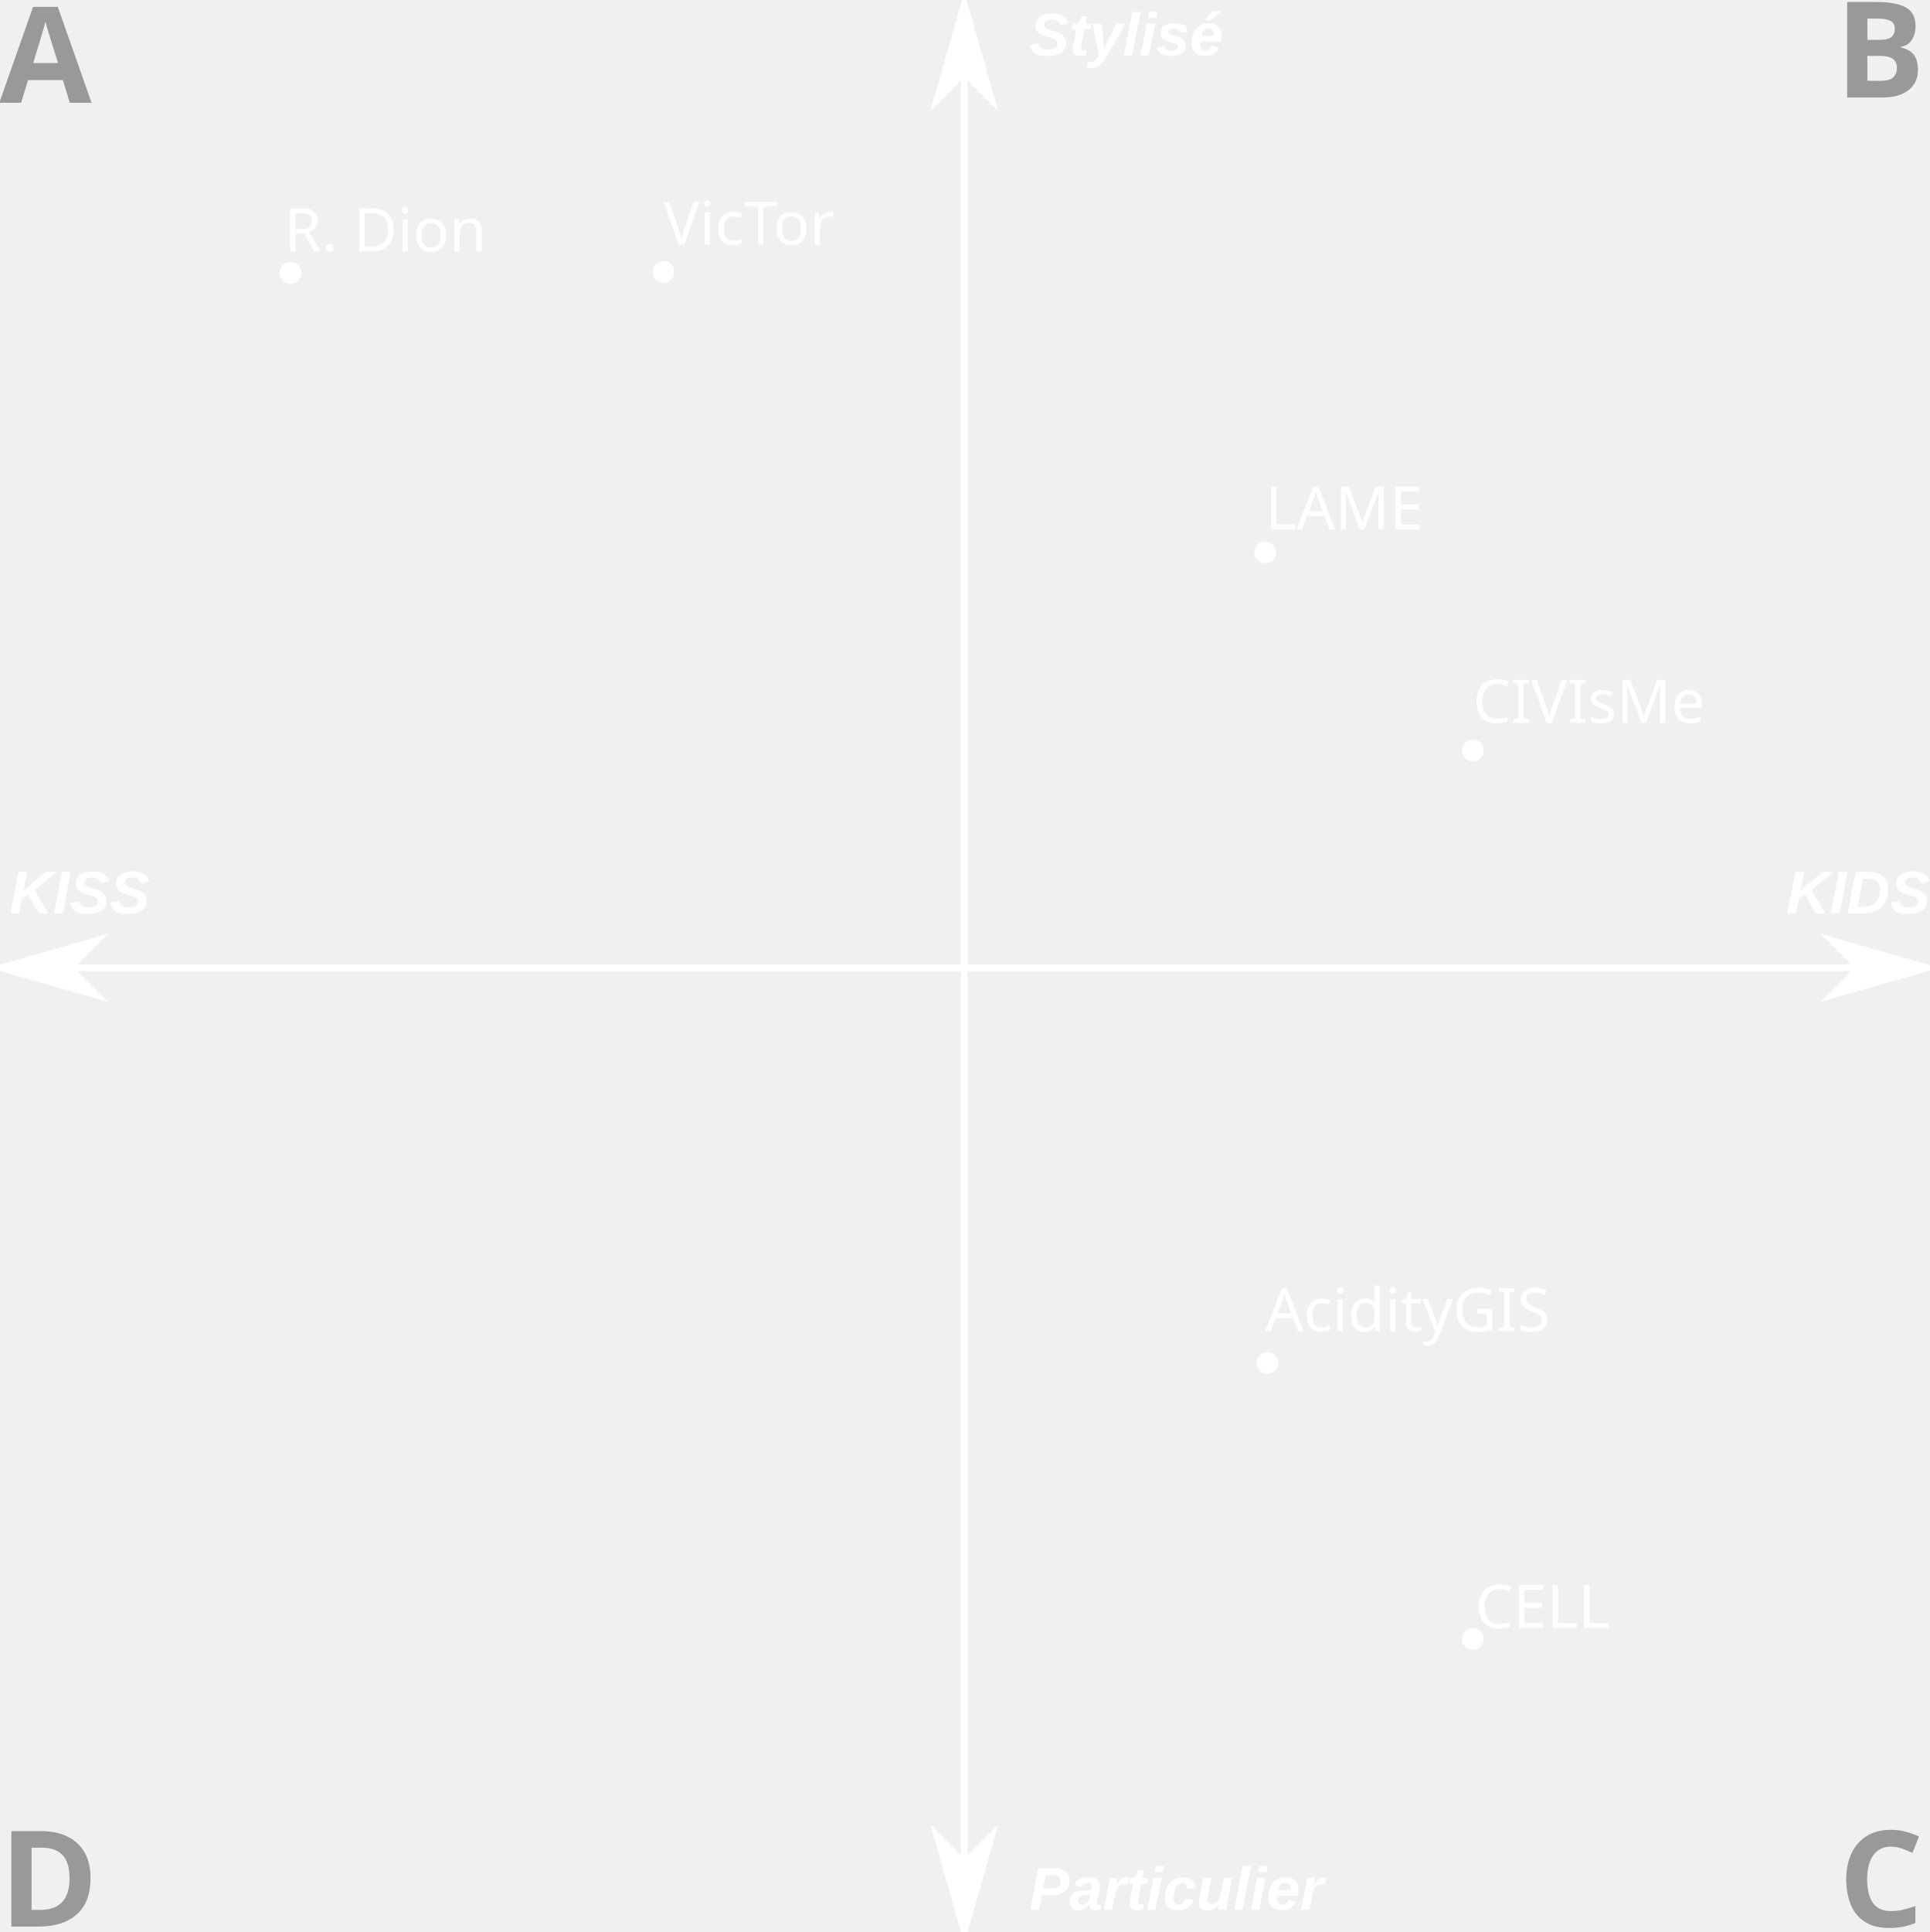
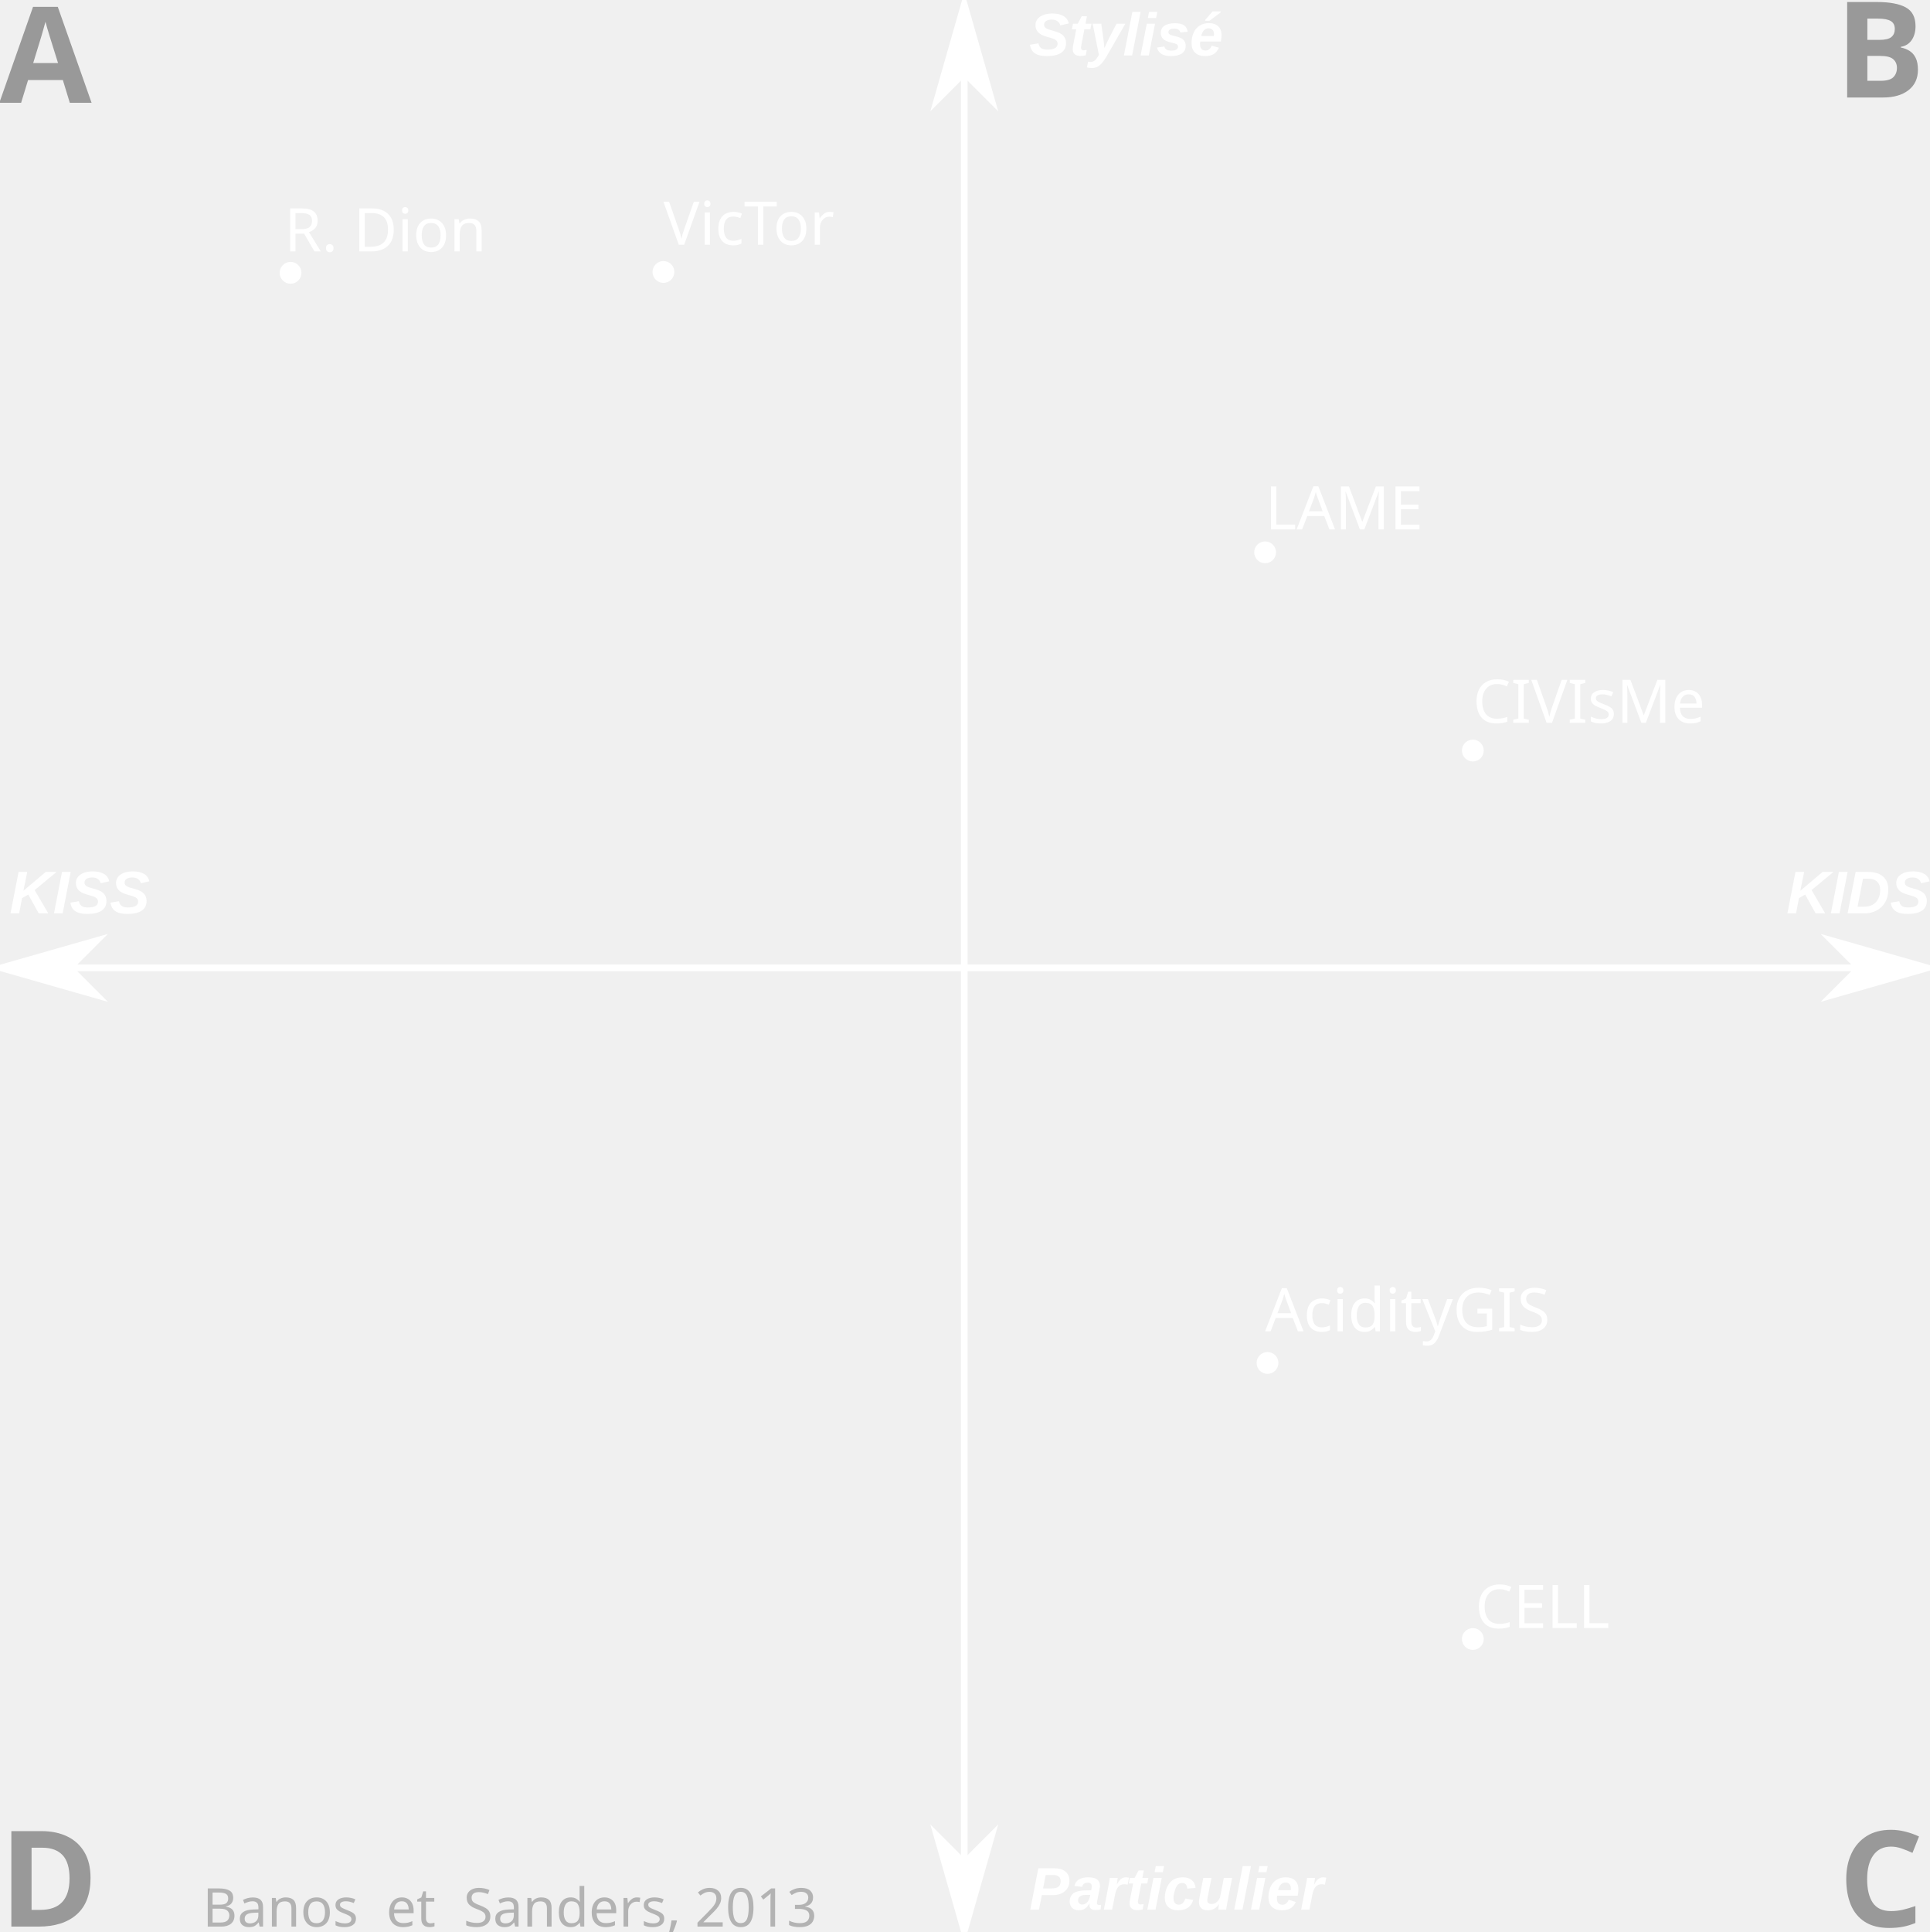
<svg xmlns="http://www.w3.org/2000/svg" width="577.242" height="577.84" id="svg2" version="1.1">
  <defs id="defs4">
    <marker orient="auto" refY="0" refX="0" id="Arrow1Lend" style="overflow:visible">
      <path id="path3782" d="M 0,0 5,-5 -12.5,0 5,5 0,0 z" style="fill-rule:evenodd;stroke:#000000;stroke-width:1pt" transform="matrix(-0.8,0,0,-0.8,-10,0)" />
    </marker>
    <marker orient="auto" refY="0" refX="0" id="Arrow1Lstart" style="overflow:visible">
      <path id="path3779" d="M 0,0 5,-5 -12.5,0 5,5 0,0 z" style="fill-rule:evenodd;stroke:#000000;stroke-width:1pt" transform="matrix(0.8,0,0,0.8,10,0)" />
    </marker>
    <marker orient="auto" refY="0" refX="0" id="Arrow1Lstarta" style="overflow:visible">
      <path id="path3940" d="M 0,0 5,-5 -12.5,0 5,5 0,0 z" style="stroke:#ffffff;stroke-width:1pt;fill:#ffffff;fill-rule:evenodd" transform="matrix(0.8,0,0,0.8,10,0)" />
    </marker>
    <marker orient="auto" refY="0" refX="0" id="Arrow1Lendj" style="overflow:visible">
      <path id="path3943" d="M 0,0 5,-5 -12.5,0 5,5 0,0 z" style="stroke:#ffffff;stroke-width:1pt;fill:#ffffff;fill-rule:evenodd" transform="matrix(-0.8,0,0,-0.8,-10,0)" />
    </marker>
    <marker orient="auto" refY="0" refX="0" id="Arrow1Lstarth" style="overflow:visible">
      <path id="path4078" d="M 0,0 5,-5 -12.5,0 5,5 0,0 z" style="stroke:#ffffff;stroke-width:1pt;fill:#ffffff;fill-rule:evenodd" transform="matrix(0.8,0,0,0.8,10,0)" />
    </marker>
    <marker orient="auto" refY="0" refX="0" id="Arrow1LendM" style="overflow:visible">
      <path id="path4081" d="M 0,0 5,-5 -12.5,0 5,5 0,0 z" style="stroke:#ffffff;stroke-width:1pt;fill:#ffffff;fill-rule:evenodd" transform="matrix(-0.8,0,0,-0.8,-10,0)" />
    </marker>
  </defs>
  <g id="layer1" transform="translate(-90.09889,-123.5941)">
    <path style="stroke-linejoin:miter;marker-end:url(#Arrow1LendM);stroke-opacity:1;marker-start:url(#Arrow1Lstarth);stroke:#ffffff;stroke-linecap:butt;stroke-miterlimit:4;stroke-dasharray:none;stroke-width:2;fill:#ffffff" d="m 378.571,125.219 0,575.714" id="path2987" />
    <path style="stroke-linejoin:miter;marker-end:url(#Arrow1Lendj);stroke-opacity:1;marker-start:url(#Arrow1Lstarta);stroke:#ffffff;stroke-linecap:butt;stroke-miterlimit:4;stroke-dasharray:none;stroke-width:2;fill:#ffffff" d="m 90.714,413.076 575.714,0" id="path2987-5" />
    <text xml:space="preserve" style="font-size:18px;font-style:normal;font-weight:normal;line-height:125%;letter-spacing:0px;word-spacing:0px;fill:#ffffff;fill-opacity:1;stroke:none;font-family:Sans" x="624.511" y="396.773" id="text4773">
      <tspan id="tspan4775" x="624.511" y="396.773" style="font-style:italic;font-variant:normal;font-weight:bold;font-stretch:normal;font-family:Liberation Sans;-inkscape-font-specification:Liberation Sans Bold Italic;fill:#ffffff">KIDS</tspan>
    </text>
    <text xml:space="preserve" style="font-size:18px;font-style:normal;font-weight:normal;line-height:125%;letter-spacing:0px;word-spacing:0px;fill:#ffffff;fill-opacity:1;stroke:none;font-family:Sans" x="92.934" y="396.773" id="text4777">
      <tspan id="tspan4779" x="92.934" y="396.773" style="font-style:italic;font-variant:normal;font-weight:bold;font-stretch:normal;font-family:Liberation Sans;-inkscape-font-specification:Liberation Sans Bold Italic;fill:#ffffff">KISS</tspan>
    </text>
    <text xml:space="preserve" style="font-size:18px;font-style:normal;font-weight:normal;line-height:125%;letter-spacing:0px;word-spacing:0px;fill:#ffffff;fill-opacity:1;stroke:none;font-family:Sans" x="398" y="140.194" id="text4785">
      <tspan id="tspan4787" x="398" y="140.194" style="font-style:italic;font-variant:normal;font-weight:bold;font-stretch:normal;font-family:Liberation Sans;-inkscape-font-specification:Liberation Sans Bold Italic;fill:#ffffff">Stylisé</tspan>
    </text>
    <text xml:space="preserve" style="font-size:18px;font-style:normal;font-weight:normal;line-height:125%;letter-spacing:0px;word-spacing:0px;fill:#ffffff;fill-opacity:1;stroke:none;font-family:Sans" x="398" y="694.768" id="text4789">
      <tspan id="tspan4791" x="398" y="694.768" style="font-style:italic;font-variant:normal;font-weight:bold;font-stretch:normal;font-family:Liberation Sans;-inkscape-font-specification:Liberation Sans Bold Italic;fill:#ffffff">Particulier</tspan>
    </text>
    <text xml:space="preserve" style="font-size:18px;font-style:normal;font-weight:normal;line-height:125%;letter-spacing:0px;word-spacing:0px;fill:#000000;fill-opacity:1;stroke:none;font-family:Sans" x="89.904" y="154.337" id="text4794">
      <tspan id="tspan4796" x="89.904" y="154.337" style="font-size:40px;font-weight:bold;fill:#999999;-inkscape-font-specification:Sans Bold">A</tspan>
    </text>
    <text xml:space="preserve" style="font-size:18px;font-style:normal;font-weight:normal;line-height:125%;letter-spacing:0px;word-spacing:0px;fill:#000000;fill-opacity:1;stroke:none;font-family:Sans" x="639.1" y="152.754" id="text4794-3">
      <tspan id="tspan4796-5" x="639.1" y="152.754" style="font-size:40px;font-weight:bold;fill:#999999;-inkscape-font-specification:Sans Bold">B</tspan>
    </text>
    <text xml:space="preserve" style="font-size:18px;font-style:normal;font-weight:normal;line-height:125%;letter-spacing:0px;word-spacing:0px;fill:#000000;fill-opacity:1;stroke:none;font-family:Sans" x="640.11" y="699.819" id="text4794-0">
      <tspan id="tspan4796-9" x="640.11" y="699.819" style="font-size:40px;font-weight:bold;fill:#999999;-inkscape-font-specification:Sans Bold">C</tspan>
    </text>
    <text xml:space="preserve" style="font-size:18px;font-style:normal;font-weight:normal;line-height:125%;letter-spacing:0px;word-spacing:0px;fill:#000000;fill-opacity:1;stroke:none;font-family:Sans" x="89.904" y="699.819" id="text4794-0-3">
      <tspan id="tspan4796-9-8" x="89.904" y="699.819" style="font-size:40px;font-weight:bold;fill:#999999;-inkscape-font-specification:Sans Bold">D</tspan>
    </text>
+     <text xml:space="preserve" style="font-size:40px;font-style:normal;font-weight:normal;line-height:125%;letter-spacing:0px;word-spacing:0px;fill:#000000;fill-opacity:1;stroke:none;font-family:Sans" x="150.708" y="699.819" id="text3042">
+       <tspan id="tspan3044" x="150.708" y="699.819" style="font-size:16px;fill:#b3b3b3">Banos  et  Sanders, 2013 </tspan>
+     </text>
  </g>
  <g id="layer2" transform="translate(-90.09889,-123.5941)">
    <path style="fill:#ffffff;fill-opacity:1;stroke:none" id="path4857" d="m 145.462,177.065 c 0,3.626 -2.94,6.566 -6.566,6.566 -3.626,0 -6.566,-2.94 -6.566,-6.566 0,-3.626 2.94,-6.566 6.566,-6.566 3.626,0 6.566,2.94 6.566,6.566 z" transform="matrix(0.4968663,0,0,0.4968663,108.0083,117.2123)" />
    <path style="fill:#ffffff;fill-opacity:1;stroke:none" id="path4857-1" d="m 145.462,177.065 c 0,3.626 -2.94,6.566 -6.566,6.566 -3.626,0 -6.566,-2.94 -6.566,-6.566 0,-3.626 2.94,-6.566 6.566,-6.566 3.626,0 6.566,2.94 6.566,6.566 z" transform="matrix(0.4968663,0,0,0.4968663,219.5587,116.956)" />
    <path style="fill:#ffffff;fill-opacity:1;stroke:none" id="path4857-12" d="m 145.462,177.065 c 0,3.626 -2.94,6.566 -6.566,6.566 -3.626,0 -6.566,-2.94 -6.566,-6.566 0,-3.626 2.94,-6.566 6.566,-6.566 3.626,0 6.566,2.94 6.566,6.566 z" transform="matrix(0.4968663,0,0,0.4968663,399.5587,200.8131)" />
    <path style="fill:#ffffff;fill-opacity:1;stroke:none" id="path4857-19" d="m 145.462,177.065 c 0,3.626 -2.94,6.566 -6.566,6.566 -3.626,0 -6.566,-2.94 -6.566,-6.566 0,-3.626 2.94,-6.566 6.566,-6.566 3.626,0 6.566,2.94 6.566,6.566 z" transform="matrix(0.4968663,0,0,0.4968663,461.7016,525.8254)" />
    <text xml:space="preserve" style="font-size:18px;font-style:normal;font-weight:normal;line-height:125%;letter-spacing:0px;word-spacing:0px;fill:#ffffff;fill-opacity:1;stroke:none;font-family:Sans" x="175.143" y="198.791" id="text4898">
      <tspan id="tspan4900" x="175.143" y="198.791">R. Dion</tspan>
    </text>
    <text xml:space="preserve" style="font-size:18px;font-style:normal;font-weight:normal;line-height:125%;letter-spacing:0px;word-spacing:0px;fill:#ffffff;fill-opacity:1;stroke:none;font-family:Sans" x="288.571" y="196.791" id="text4908">
      <tspan id="tspan4910" x="288.571" y="196.791">VicTor</tspan>
    </text>
    <path style="fill:#ffffff;fill-opacity:1;stroke:none" id="path4857-6" d="m 145.462,177.065 c 0,3.626 -2.94,6.566 -6.566,6.566 -3.626,0 -6.566,-2.94 -6.566,-6.566 0,-3.626 2.94,-6.566 6.566,-6.566 3.626,0 6.566,2.94 6.566,6.566 z" transform="matrix(0.4968663,0,0,0.4968663,461.7015,260.0988)" />
    <text xml:space="preserve" style="font-size:18px;font-style:normal;font-weight:normal;line-height:125%;letter-spacing:0px;word-spacing:0px;fill:#ffffff;fill-opacity:1;stroke:none;font-family:Sans" x="468.571" y="281.934" id="text4923">
      <tspan id="tspan4925" x="468.571" y="281.934">LAME</tspan>
    </text>
    <text xml:space="preserve" style="font-size:18px;font-style:normal;font-weight:normal;line-height:125%;letter-spacing:0px;word-spacing:0px;fill:#ffffff;fill-opacity:1;stroke:none;font-family:Sans" x="530.714" y="339.791" id="text4927">
      <tspan id="tspan4929" x="530.714" y="339.791">CIVIsMe</tspan>
    </text>
    <path style="fill:#ffffff;fill-opacity:1;stroke:none" id="path4857-19-9" d="m 145.462,177.065 c 0,3.626 -2.94,6.566 -6.566,6.566 -3.626,0 -6.566,-2.94 -6.566,-6.566 0,-3.626 2.94,-6.566 6.566,-6.566 3.626,0 6.566,2.94 6.566,6.566 z" transform="matrix(0.4968663,0,0,0.4968663,400.273,443.2554)" />
    <text xml:space="preserve" style="font-size:18px;font-style:normal;font-weight:normal;line-height:125%;letter-spacing:0px;word-spacing:0px;fill:#ffffff;fill-opacity:1;stroke:none;font-family:Sans" x="468.571" y="521.774" id="text4987">
      <tspan id="tspan4989" x="468.571" y="521.774">AcidityGIS</tspan>
    </text>
    <text xml:space="preserve" style="font-size:18px;font-style:normal;font-weight:normal;line-height:125%;letter-spacing:0px;word-spacing:0px;fill:#ffffff;fill-opacity:1;stroke:none;font-family:Sans" x="531.429" y="610.517" id="text4991">
      <tspan id="tspan4993" x="531.429" y="610.517">CELL</tspan>
    </text>
  </g>
</svg>
